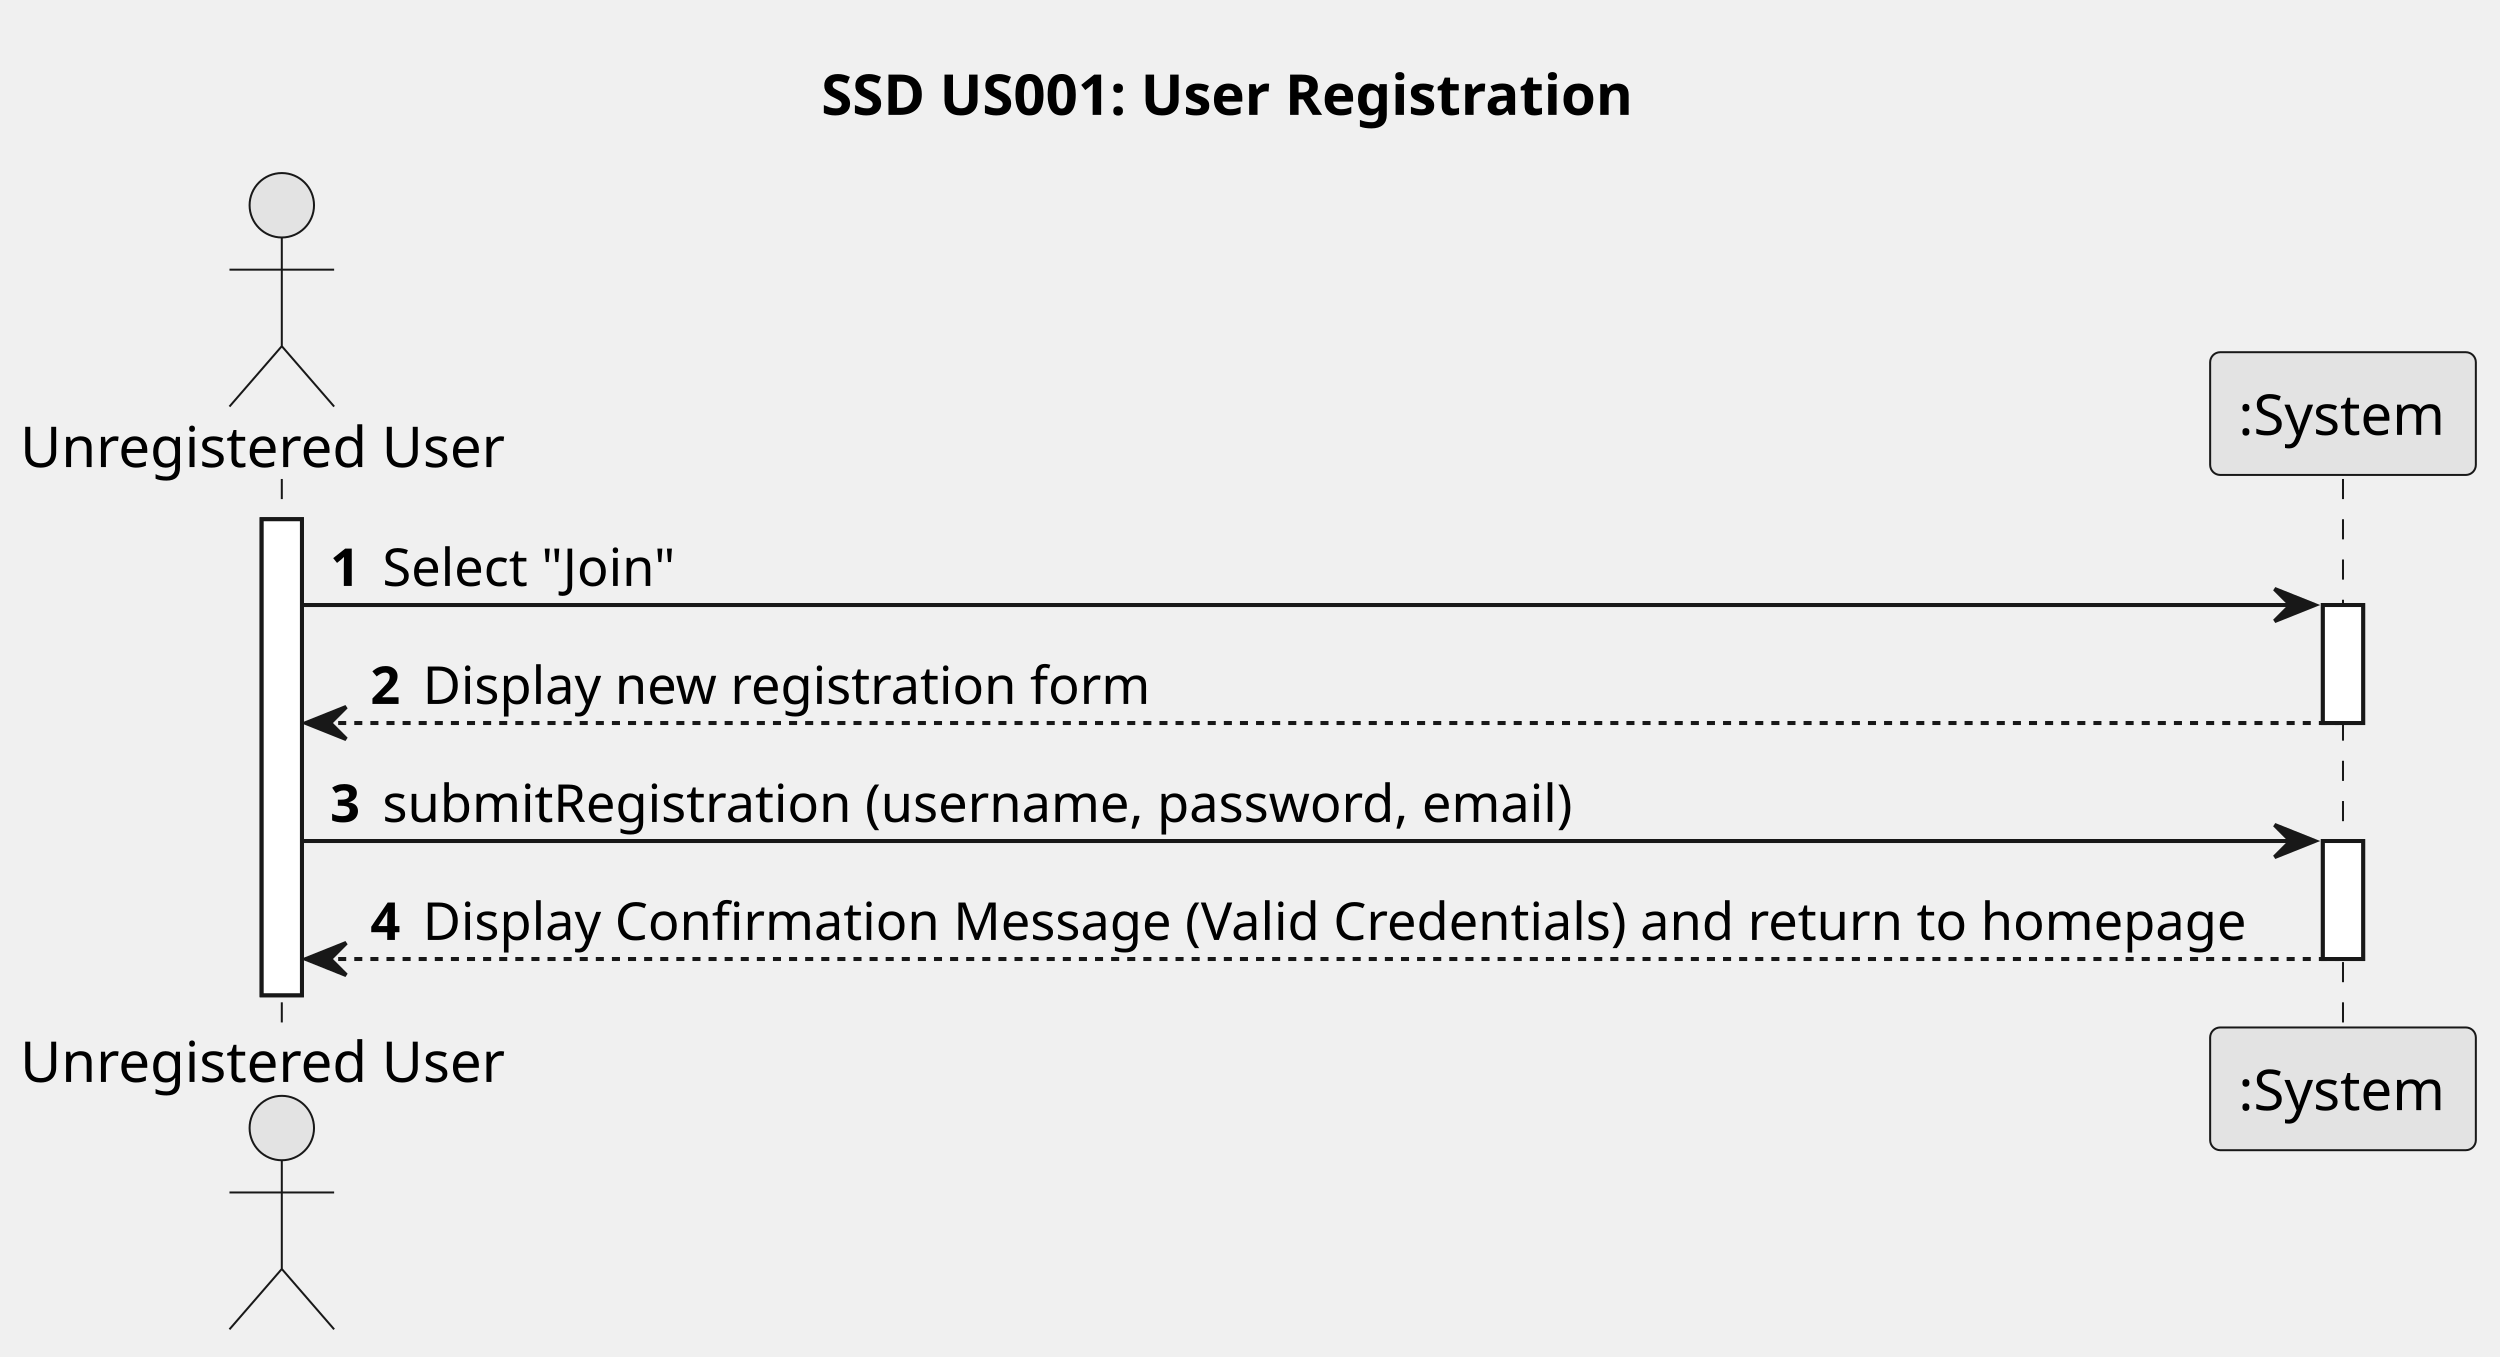
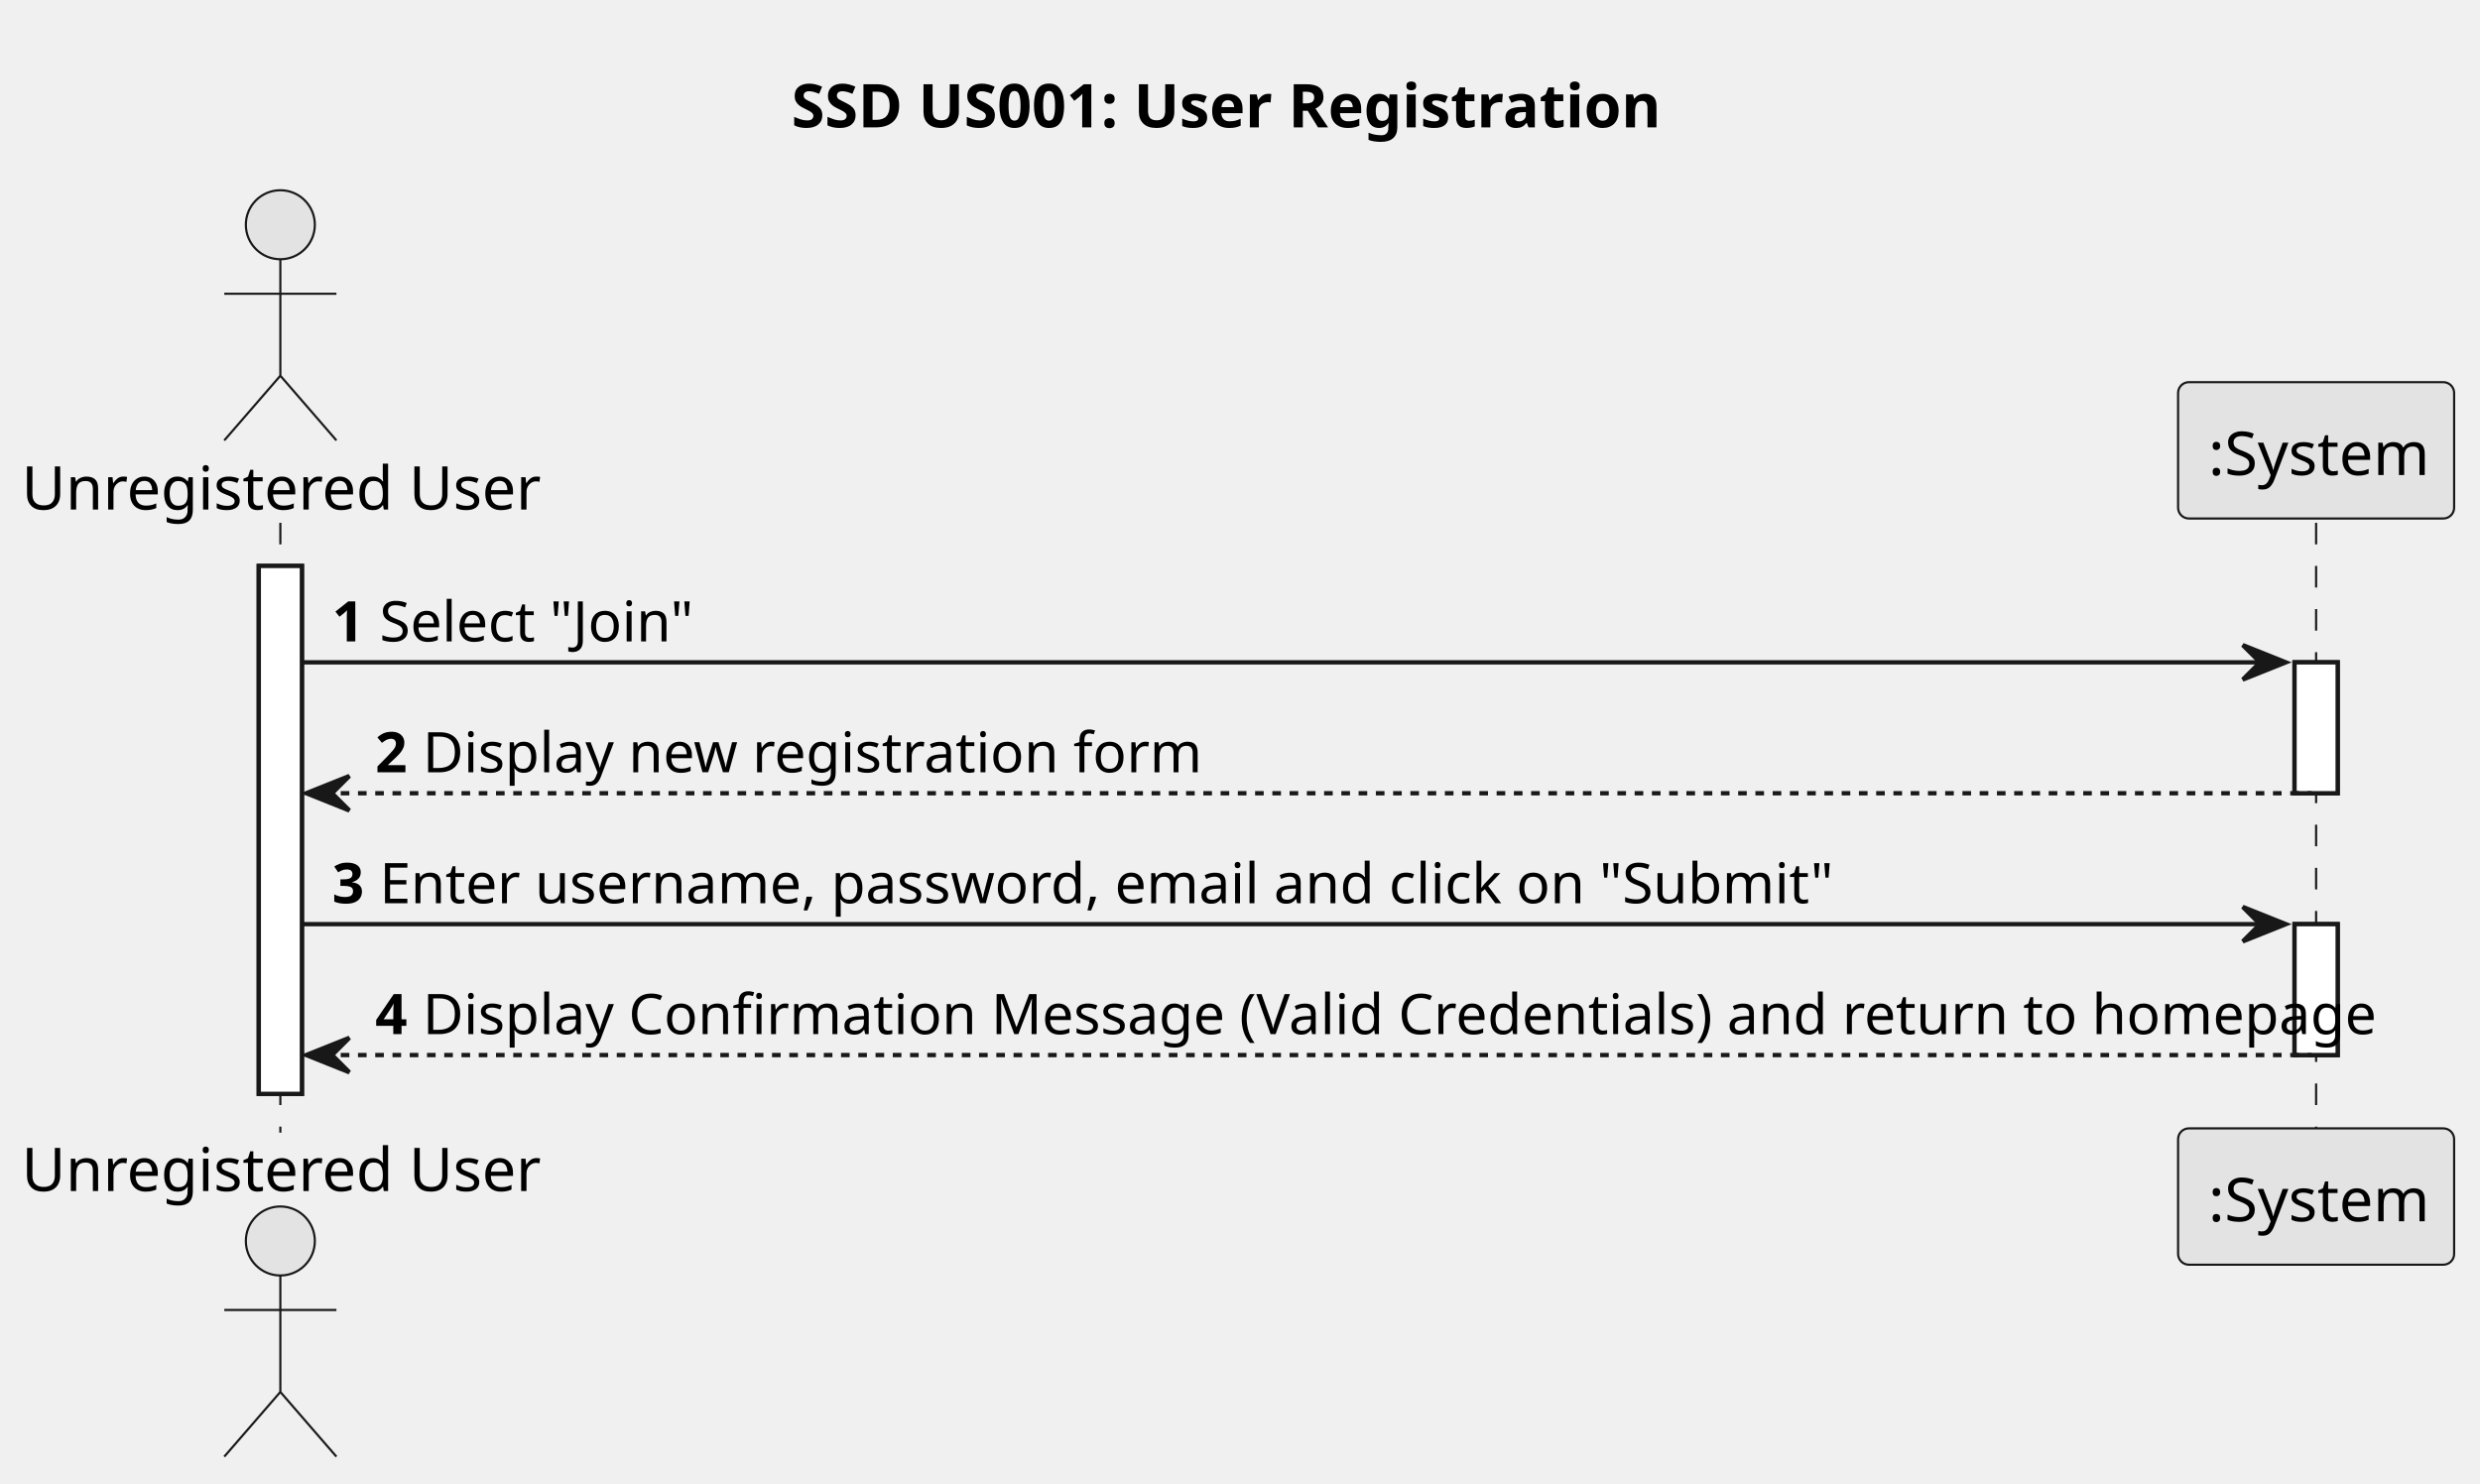
- <svg xmlns="http://www.w3.org/2000/svg" contentStyleType="text/css" height="337px" preserveAspectRatio="none" style="width:621px;height:337px;background:#FFFFFF;" version="1.1" viewBox="0 0 621 337" width="621px" zoomAndPan="magnify">
+ <svg xmlns="http://www.w3.org/2000/svg" contentStyleType="text/css" height="344px" preserveAspectRatio="none" style="width:575px;height:344px;background:#FFFFFF;" version="1.1" viewBox="0 0 575 344" width="575px" zoomAndPan="magnify">
  <defs />
  <g>
-     <text fill="#000000" font-family="sans-serif" font-size="14" font-weight="bold" lengthAdjust="spacing" textLength="211" x="204" y="28.535">SSD US001: User Registration</text>
-     <rect fill="#FFFFFF" height="118.242" style="stroke:#181818;stroke-width:1.0;" width="10" x="65" y="128.977" />
-     <rect fill="#FFFFFF" height="29.311" style="stroke:#181818;stroke-width:1.0;" width="10" x="577" y="150.287" />
-     <rect fill="#FFFFFF" height="29.311" style="stroke:#181818;stroke-width:1.0;" width="10" x="577" y="208.908" />
-     <line style="stroke:#181818;stroke-width:0.5;stroke-dasharray:5.0,5.0;" x1="70" x2="70" y1="118.977" y2="256.219" />
-     <line style="stroke:#181818;stroke-width:0.5;stroke-dasharray:5.0,5.0;" x1="582" x2="582" y1="118.977" y2="256.219" />
-     <text fill="#000000" font-family="sans-serif" font-size="14" lengthAdjust="spacing" textLength="124" x="5" y="116.023">Unregistered User</text>
-     <ellipse cx="70" cy="50.988" fill="#E3E3E3" rx="8" ry="8" style="stroke:#181818;stroke-width:0.5;" />
-     <path d="M70,58.988 L70,85.988 M57,66.988 L83,66.988 M70,85.988 L57,100.988 M70,85.988 L83,100.988 " fill="none" style="stroke:#181818;stroke-width:0.5;" />
-     <text fill="#000000" font-family="sans-serif" font-size="14" lengthAdjust="spacing" textLength="124" x="5" y="268.754">Unregistered User</text>
-     <ellipse cx="70" cy="280.207" fill="#E3E3E3" rx="8" ry="8" style="stroke:#181818;stroke-width:0.5;" />
-     <path d="M70,288.207 L70,315.207 M57,296.207 L83,296.207 M70,315.207 L57,330.207 M70,315.207 L83,330.207 " fill="none" style="stroke:#181818;stroke-width:0.5;" />
-     <rect fill="#E3E3E3" height="30.488" rx="2.5" ry="2.5" style="stroke:#181818;stroke-width:0.5;" width="66" x="549" y="87.488" />
-     <text fill="#000000" font-family="sans-serif" font-size="14" lengthAdjust="spacing" textLength="52" x="556" y="108.023">:System</text>
-     <rect fill="#E3E3E3" height="30.488" rx="2.5" ry="2.5" style="stroke:#181818;stroke-width:0.5;" width="66" x="549" y="255.219" />
-     <text fill="#000000" font-family="sans-serif" font-size="14" lengthAdjust="spacing" textLength="52" x="556" y="275.754">:System</text>
-     <rect fill="#FFFFFF" height="118.242" style="stroke:#181818;stroke-width:1.0;" width="10" x="65" y="128.977" />
-     <rect fill="#FFFFFF" height="29.311" style="stroke:#181818;stroke-width:1.0;" width="10" x="577" y="150.287" />
-     <rect fill="#FFFFFF" height="29.311" style="stroke:#181818;stroke-width:1.0;" width="10" x="577" y="208.908" />
-     <polygon fill="#181818" points="565,146.287,575,150.287,565,154.287,569,150.287" style="stroke:#181818;stroke-width:1.0;" />
-     <line style="stroke:#181818;stroke-width:1.0;" x1="75" x2="571" y1="150.287" y2="150.287" />
-     <text fill="#000000" font-family="sans-serif" font-size="13" font-weight="bold" lengthAdjust="spacing" textLength="9" x="82" y="145.545">1</text>
-     <text fill="#000000" font-family="sans-serif" font-size="13" lengthAdjust="spacing" textLength="75" x="95" y="145.545">Select "Join"</text>
-     <polygon fill="#181818" points="86,175.598,76,179.598,86,183.598,82,179.598" style="stroke:#181818;stroke-width:1.0;" />
-     <line style="stroke:#181818;stroke-width:1.0;stroke-dasharray:2.0,2.0;" x1="80" x2="581" y1="179.598" y2="179.598" />
-     <text fill="#000000" font-family="sans-serif" font-size="13" font-weight="bold" lengthAdjust="spacing" textLength="9" x="92" y="174.856">2</text>
-     <text fill="#000000" font-family="sans-serif" font-size="13" lengthAdjust="spacing" textLength="187" x="105" y="174.856">Display new registration form</text>
-     <polygon fill="#181818" points="565,204.908,575,208.908,565,212.908,569,208.908" style="stroke:#181818;stroke-width:1.0;" />
-     <line style="stroke:#181818;stroke-width:1.0;" x1="75" x2="571" y1="208.908" y2="208.908" />
-     <text fill="#000000" font-family="sans-serif" font-size="13" font-weight="bold" lengthAdjust="spacing" textLength="9" x="82" y="204.166">3</text>
-     <text fill="#000000" font-family="sans-serif" font-size="13" lengthAdjust="spacing" textLength="303" x="95" y="204.166">submitRegistration (username, password, email)</text>
-     <polygon fill="#181818" points="86,234.219,76,238.219,86,242.219,82,238.219" style="stroke:#181818;stroke-width:1.0;" />
-     <line style="stroke:#181818;stroke-width:1.0;stroke-dasharray:2.0,2.0;" x1="80" x2="581" y1="238.219" y2="238.219" />
-     <text fill="#000000" font-family="sans-serif" font-size="13" font-weight="bold" lengthAdjust="spacing" textLength="9" x="92" y="233.477">4</text>
-     <text fill="#000000" font-family="sans-serif" font-size="13" lengthAdjust="spacing" textLength="465" x="105" y="233.477">Display Confirmation Message (Valid Credentials) and return to homepage</text>
+     <text fill="#000000" font-family="sans-serif" font-size="14" font-weight="bold" lengthAdjust="spacing" textLength="206" x="183.5" y="29.533">SSD US001: User Registration</text>
+     <rect fill="#FFFFFF" height="122.406" style="stroke:#181818;stroke-width:1.0;" width="10" x="60" y="131.219" />
+     <rect fill="#FFFFFF" height="30.352" style="stroke:#181818;stroke-width:1.0;" width="10" x="532" y="153.57" />
+     <rect fill="#FFFFFF" height="30.352" style="stroke:#181818;stroke-width:1.0;" width="10" x="532" y="214.273" />
+     <line style="stroke:#181818;stroke-width:0.5;stroke-dasharray:5.0,5.0;" x1="65" x2="65" y1="121.219" y2="262.625" />
+     <line style="stroke:#181818;stroke-width:0.5;stroke-dasharray:5.0,5.0;" x1="537" x2="537" y1="121.219" y2="262.625" />
+     <text fill="#000000" font-family="sans-serif" font-size="14" lengthAdjust="spacing" textLength="114" x="5" y="118.143">Unregistered User</text>
+     <ellipse cx="65" cy="52.109" fill="#E3E3E3" rx="8" ry="8" style="stroke:#181818;stroke-width:0.5;" />
+     <path d="M65,60.109 L65,87.109 M52,68.109 L78,68.109 M65,87.109 L52,102.109 M65,87.109 L78,102.109 " fill="none" style="stroke:#181818;stroke-width:0.5;" />
+     <text fill="#000000" font-family="sans-serif" font-size="14" lengthAdjust="spacing" textLength="114" x="5" y="276.158">Unregistered User</text>
+     <ellipse cx="65" cy="287.734" fill="#E3E3E3" rx="8" ry="8" style="stroke:#181818;stroke-width:0.5;" />
+     <path d="M65,295.734 L65,322.734 M52,303.734 L78,303.734 M65,322.734 L52,337.734 M65,322.734 L78,337.734 " fill="none" style="stroke:#181818;stroke-width:0.5;" />
+     <rect fill="#E3E3E3" height="31.609" rx="2.5" ry="2.5" style="stroke:#181818;stroke-width:0.5;" width="64" x="505" y="88.609" />
+     <text fill="#000000" font-family="sans-serif" font-size="14" lengthAdjust="spacing" textLength="50" x="512" y="110.143">:System</text>
+     <rect fill="#E3E3E3" height="31.609" rx="2.5" ry="2.5" style="stroke:#181818;stroke-width:0.5;" width="64" x="505" y="261.625" />
+     <text fill="#000000" font-family="sans-serif" font-size="14" lengthAdjust="spacing" textLength="50" x="512" y="283.158">:System</text>
+     <rect fill="#FFFFFF" height="122.406" style="stroke:#181818;stroke-width:1.0;" width="10" x="60" y="131.219" />
+     <rect fill="#FFFFFF" height="30.352" style="stroke:#181818;stroke-width:1.0;" width="10" x="532" y="153.57" />
+     <rect fill="#FFFFFF" height="30.352" style="stroke:#181818;stroke-width:1.0;" width="10" x="532" y="214.273" />
+     <polygon fill="#181818" points="520,149.57,530,153.57,520,157.57,524,153.57" style="stroke:#181818;stroke-width:1.0;" />
+     <line style="stroke:#181818;stroke-width:1.0;" x1="70" x2="526" y1="153.57" y2="153.57" />
+     <text fill="#000000" font-family="sans-serif" font-size="13" font-weight="bold" lengthAdjust="spacing" textLength="7" x="77" y="148.714">1</text>
+     <text fill="#000000" font-family="sans-serif" font-size="13" lengthAdjust="spacing" textLength="74" x="88" y="148.714">Select "Join"</text>
+     <polygon fill="#181818" points="81,179.922,71,183.922,81,187.922,77,183.922" style="stroke:#181818;stroke-width:1.0;" />
+     <line style="stroke:#181818;stroke-width:1.0;stroke-dasharray:2.0,2.0;" x1="75" x2="536" y1="183.922" y2="183.922" />
+     <text fill="#000000" font-family="sans-serif" font-size="13" font-weight="bold" lengthAdjust="spacing" textLength="7" x="87" y="179.065">2</text>
+     <text fill="#000000" font-family="sans-serif" font-size="13" lengthAdjust="spacing" textLength="167" x="98" y="179.065">Display new registration form</text>
+     <polygon fill="#181818" points="520,210.273,530,214.273,520,218.273,524,214.273" style="stroke:#181818;stroke-width:1.0;" />
+     <line style="stroke:#181818;stroke-width:1.0;" x1="70" x2="526" y1="214.273" y2="214.273" />
+     <text fill="#000000" font-family="sans-serif" font-size="13" font-weight="bold" lengthAdjust="spacing" textLength="7" x="77" y="209.417">3</text>
+     <text fill="#000000" font-family="sans-serif" font-size="13" lengthAdjust="spacing" textLength="323" x="88" y="209.417">Enter username, password, email and click on "Submit"</text>
+     <polygon fill="#181818" points="81,240.625,71,244.625,81,248.625,77,244.625" style="stroke:#181818;stroke-width:1.0;" />
+     <line style="stroke:#181818;stroke-width:1.0;stroke-dasharray:2.0,2.0;" x1="75" x2="536" y1="244.625" y2="244.625" />
+     <text fill="#000000" font-family="sans-serif" font-size="13" font-weight="bold" lengthAdjust="spacing" textLength="7" x="87" y="239.769">4</text>
+     <text fill="#000000" font-family="sans-serif" font-size="13" lengthAdjust="spacing" textLength="427" x="98" y="239.769">Display Confirmation Message (Valid Credentials) and return to homepage</text>
  </g>
</svg>
